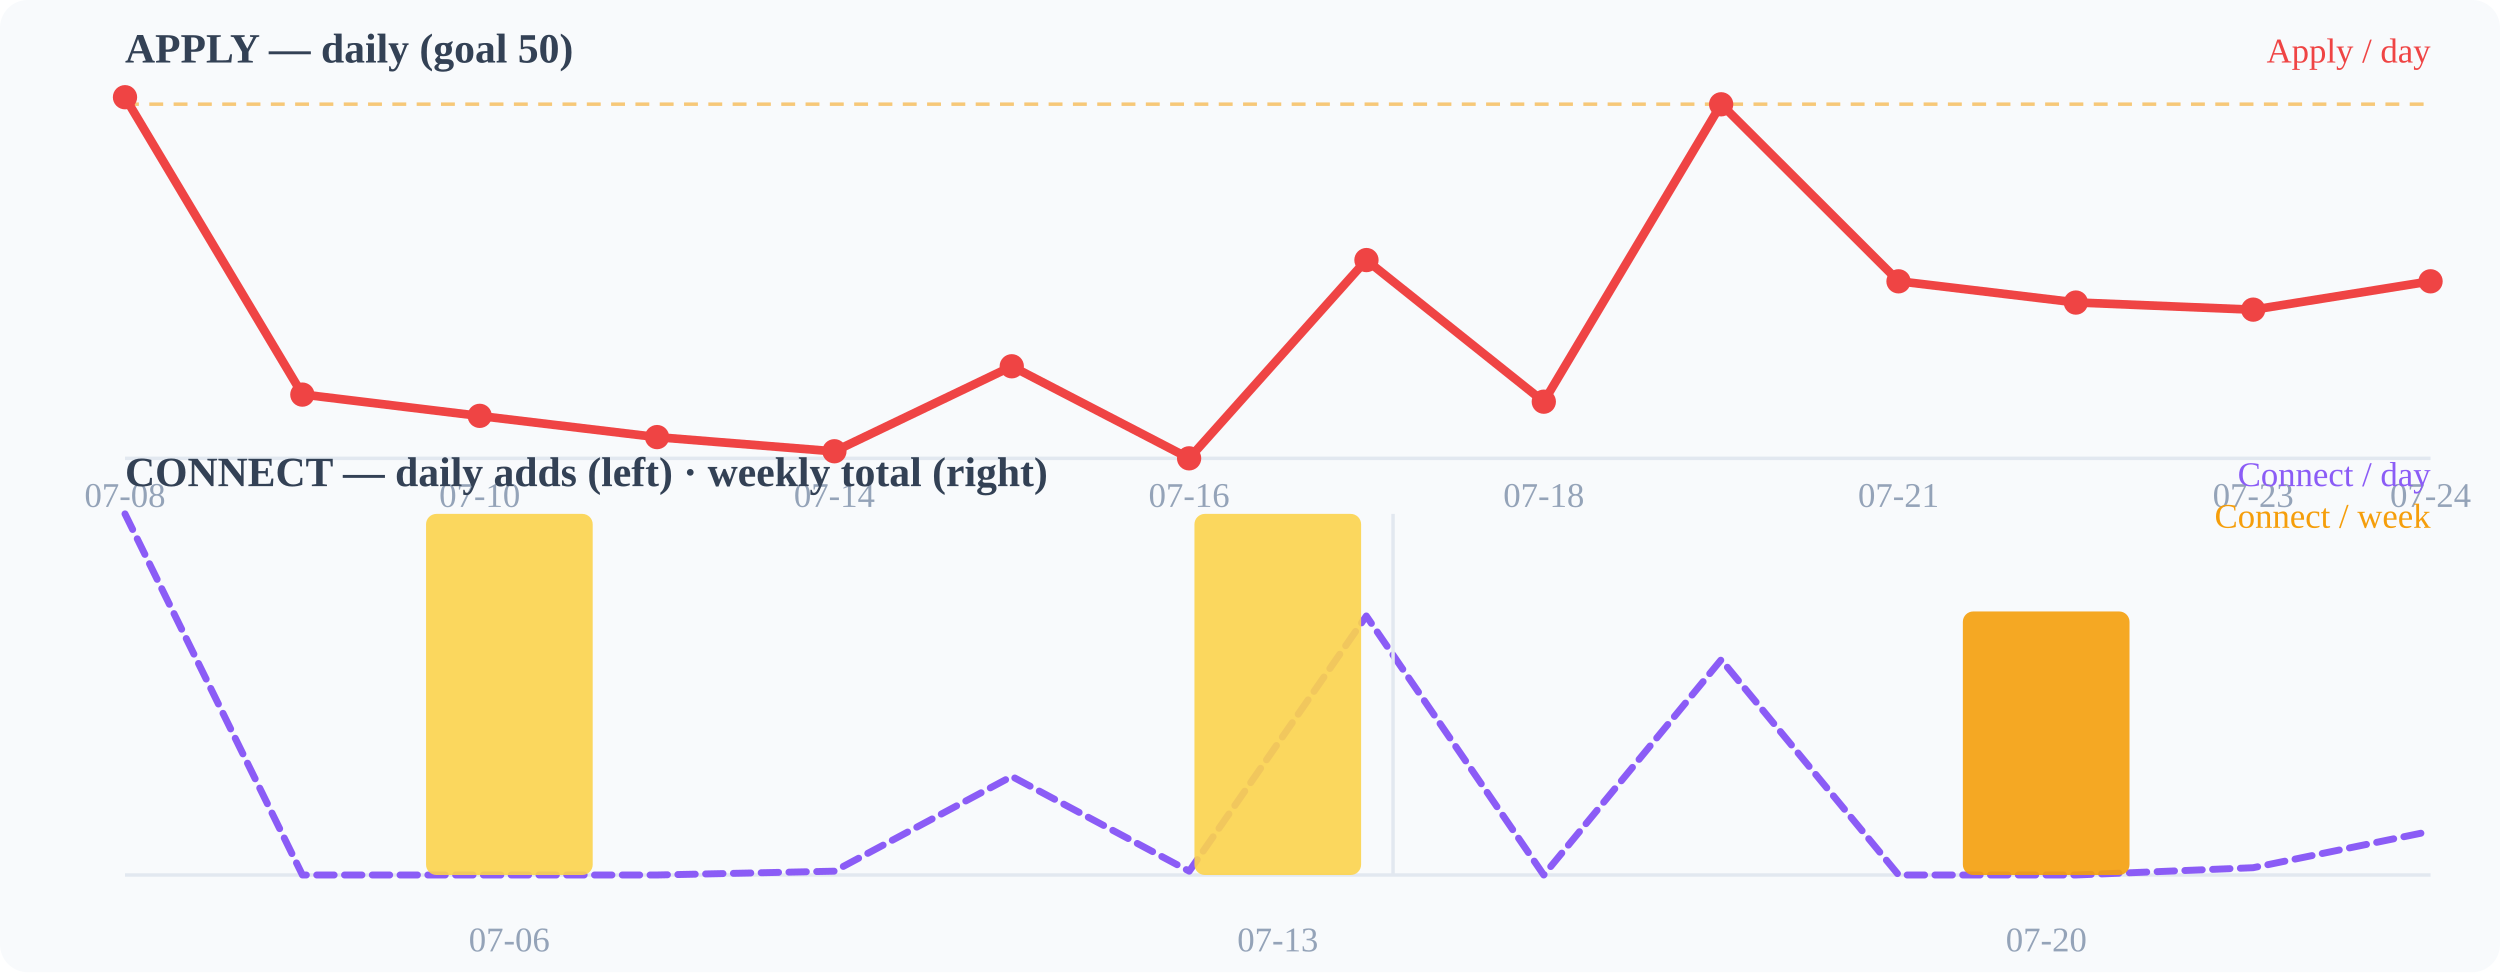
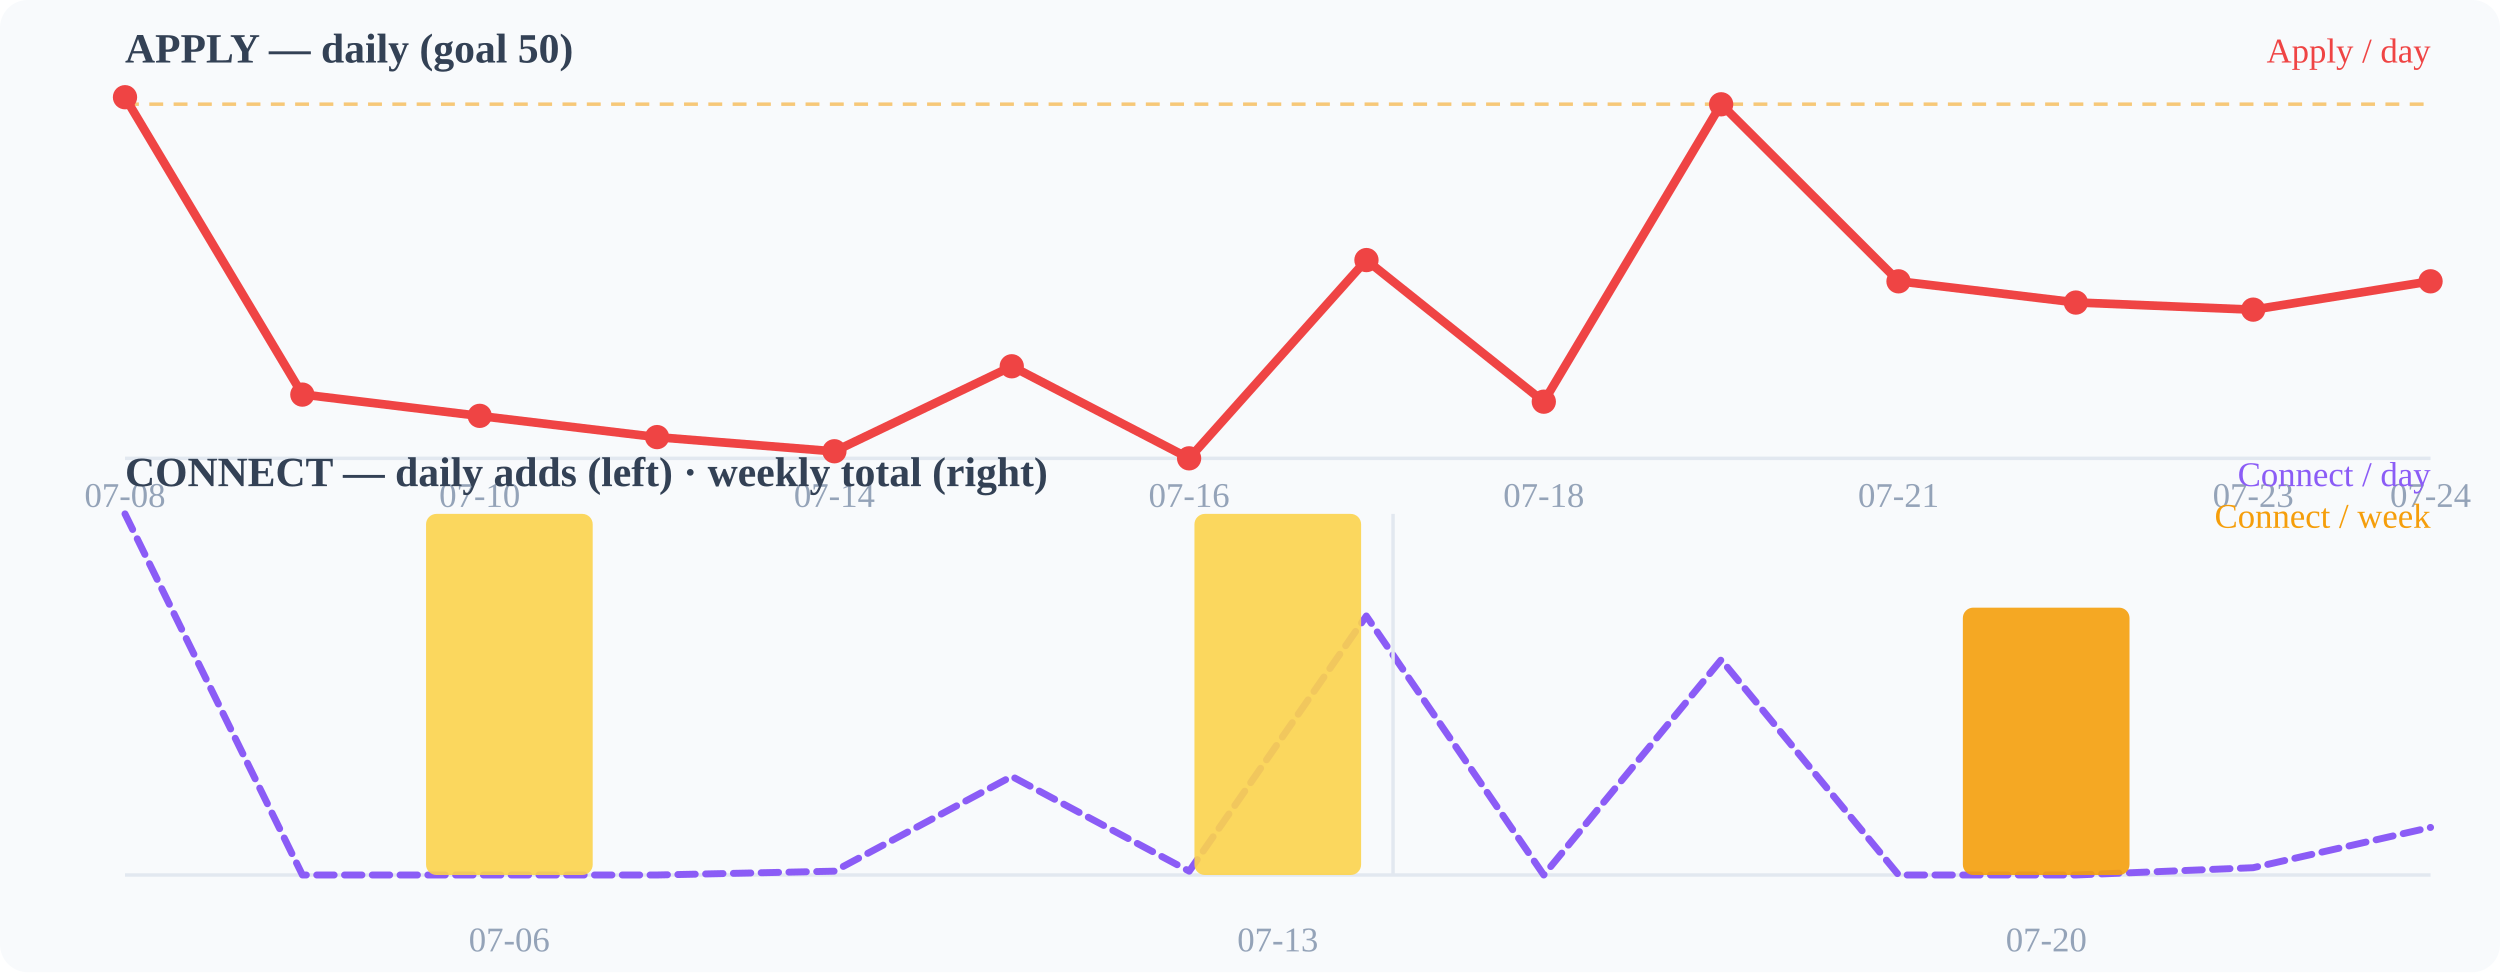
<svg xmlns="http://www.w3.org/2000/svg" width="720" height="280" viewBox="0 0 720 280">
  <rect width="720" height="280" fill="#f8fafc" rx="8" />
  <text x="36" y="18" font-size="12" font-weight="600" fill="#334155">APPLY — daily (goal 50)</text>
  <line x1="36" y1="132" x2="700" y2="132" stroke="#e2e8f0" stroke-width="1" />
  <line x1="36" y1="30.0" x2="700" y2="30.0" stroke="#f59e0b" stroke-width="1" stroke-dasharray="4 3" opacity="0.55" />
  <polyline points="36.0,28.0 87.1,113.6 138.2,119.8 189.2,125.9 240.3,130.0 291.4,105.5 342.5,132.0 393.5,74.9 444.6,115.7 495.7,30.0 546.8,81.0 597.8,87.1 648.9,89.2 700.0,81.0" fill="none" stroke="#ef4444" stroke-width="2.5" stroke-linecap="round" stroke-linejoin="round" />
  <circle cx="36" cy="28" r="3.5" fill="#ef4444" />
  <circle cx="87.077" cy="113.647" r="3.5" fill="#ef4444" />
  <circle cx="138.154" cy="119.765" r="3.5" fill="#ef4444" />
  <circle cx="189.231" cy="125.882" r="3.5" fill="#ef4444" />
  <circle cx="240.308" cy="129.961" r="3.5" fill="#ef4444" />
  <circle cx="291.385" cy="105.49" r="3.5" fill="#ef4444" />
  <circle cx="342.462" cy="132" r="3.5" fill="#ef4444" />
  <circle cx="393.538" cy="74.902" r="3.5" fill="#ef4444" />
  <circle cx="444.615" cy="115.686" r="3.5" fill="#ef4444" />
  <circle cx="495.692" cy="30.039" r="3.5" fill="#ef4444" />
  <circle cx="546.769" cy="81.02" r="3.5" fill="#ef4444" />
  <circle cx="597.846" cy="87.137" r="3.5" fill="#ef4444" />
  <circle cx="648.923" cy="89.176" r="3.5" fill="#ef4444" />
  <circle cx="700" cy="81.02" r="3.5" fill="#ef4444" />
  <text x="36" y="146" font-size="10" fill="#94a3b8" text-anchor="middle">07-08</text>
  <text x="138.154" y="146" font-size="10" fill="#94a3b8" text-anchor="middle">07-10</text>
  <text x="240.308" y="146" font-size="10" fill="#94a3b8" text-anchor="middle">07-14</text>
  <text x="342.462" y="146" font-size="10" fill="#94a3b8" text-anchor="middle">07-16</text>
  <text x="444.615" y="146" font-size="10" fill="#94a3b8" text-anchor="middle">07-18</text>
  <text x="546.769" y="146" font-size="10" fill="#94a3b8" text-anchor="middle">07-21</text>
  <text x="648.923" y="146" font-size="10" fill="#94a3b8" text-anchor="middle">07-23</text>
  <text x="700" y="146" font-size="10" fill="#94a3b8" text-anchor="middle">07-24</text>
  <text x="36" y="140" font-size="12" font-weight="600" fill="#334155">CONNECT — daily adds (left) · weekly total (right)</text>
  <line x1="36" y1="252" x2="700" y2="252" stroke="#e2e8f0" stroke-width="1" />
-   <polyline points="36.0,148.0 87.1,252.0 138.2,252.0 189.2,252.0 240.3,250.9 291.4,223.6 342.5,250.9 393.5,177.4 444.6,252.0 495.7,190.0 546.8,252.0 597.8,252.0 648.9,249.9 700.0,239.4" fill="none" stroke="#8b5cf6" stroke-width="2" stroke-linecap="round" stroke-linejoin="round" stroke-dasharray="5 3" />
+   <polyline points="36.0,148.0 87.1,252.0 138.2,252.0 189.2,252.0 240.3,250.9 291.4,223.6 342.5,250.9 393.5,177.4 444.6,252.0 495.7,190.0 546.8,252.0 597.8,252.0 648.9,249.9 700.0,238.3" fill="none" stroke="#8b5cf6" stroke-width="2" stroke-linecap="round" stroke-linejoin="round" stroke-dasharray="5 3" />
  <rect x="122.7" y="148.0" width="48" height="104.0" rx="3" fill="#fcd34d" opacity="0.9" />
  <rect x="344.0" y="148.0" width="48" height="104.0" rx="3" fill="#fcd34d" opacity="0.9" />
-   <rect x="565.3" y="176.1" width="48" height="75.9" rx="3" fill="#f59e0b" opacity="0.9" />
+   <rect x="565.3" y="175.0" width="48" height="77.0" rx="3" fill="#f59e0b" opacity="0.9" />
  <line x1="401.2" y1="148" x2="401.2" y2="252" stroke="#e2e8f0" stroke-width="1" />
  <text x="146.667" y="274" font-size="10" fill="#94a3b8" text-anchor="middle">07-06</text>
  <text x="368" y="274" font-size="10" fill="#94a3b8" text-anchor="middle">07-13</text>
  <text x="589.333" y="274" font-size="10" fill="#94a3b8" text-anchor="middle">07-20</text>
  <text x="700" y="18" font-size="10" fill="#ef4444" text-anchor="end">Apply / day</text>
  <text x="700" y="140" font-size="10" fill="#8b5cf6" text-anchor="end">Connect / day</text>
  <text x="700" y="152" font-size="10" fill="#f59e0b" text-anchor="end">Connect / week</text>
</svg>
